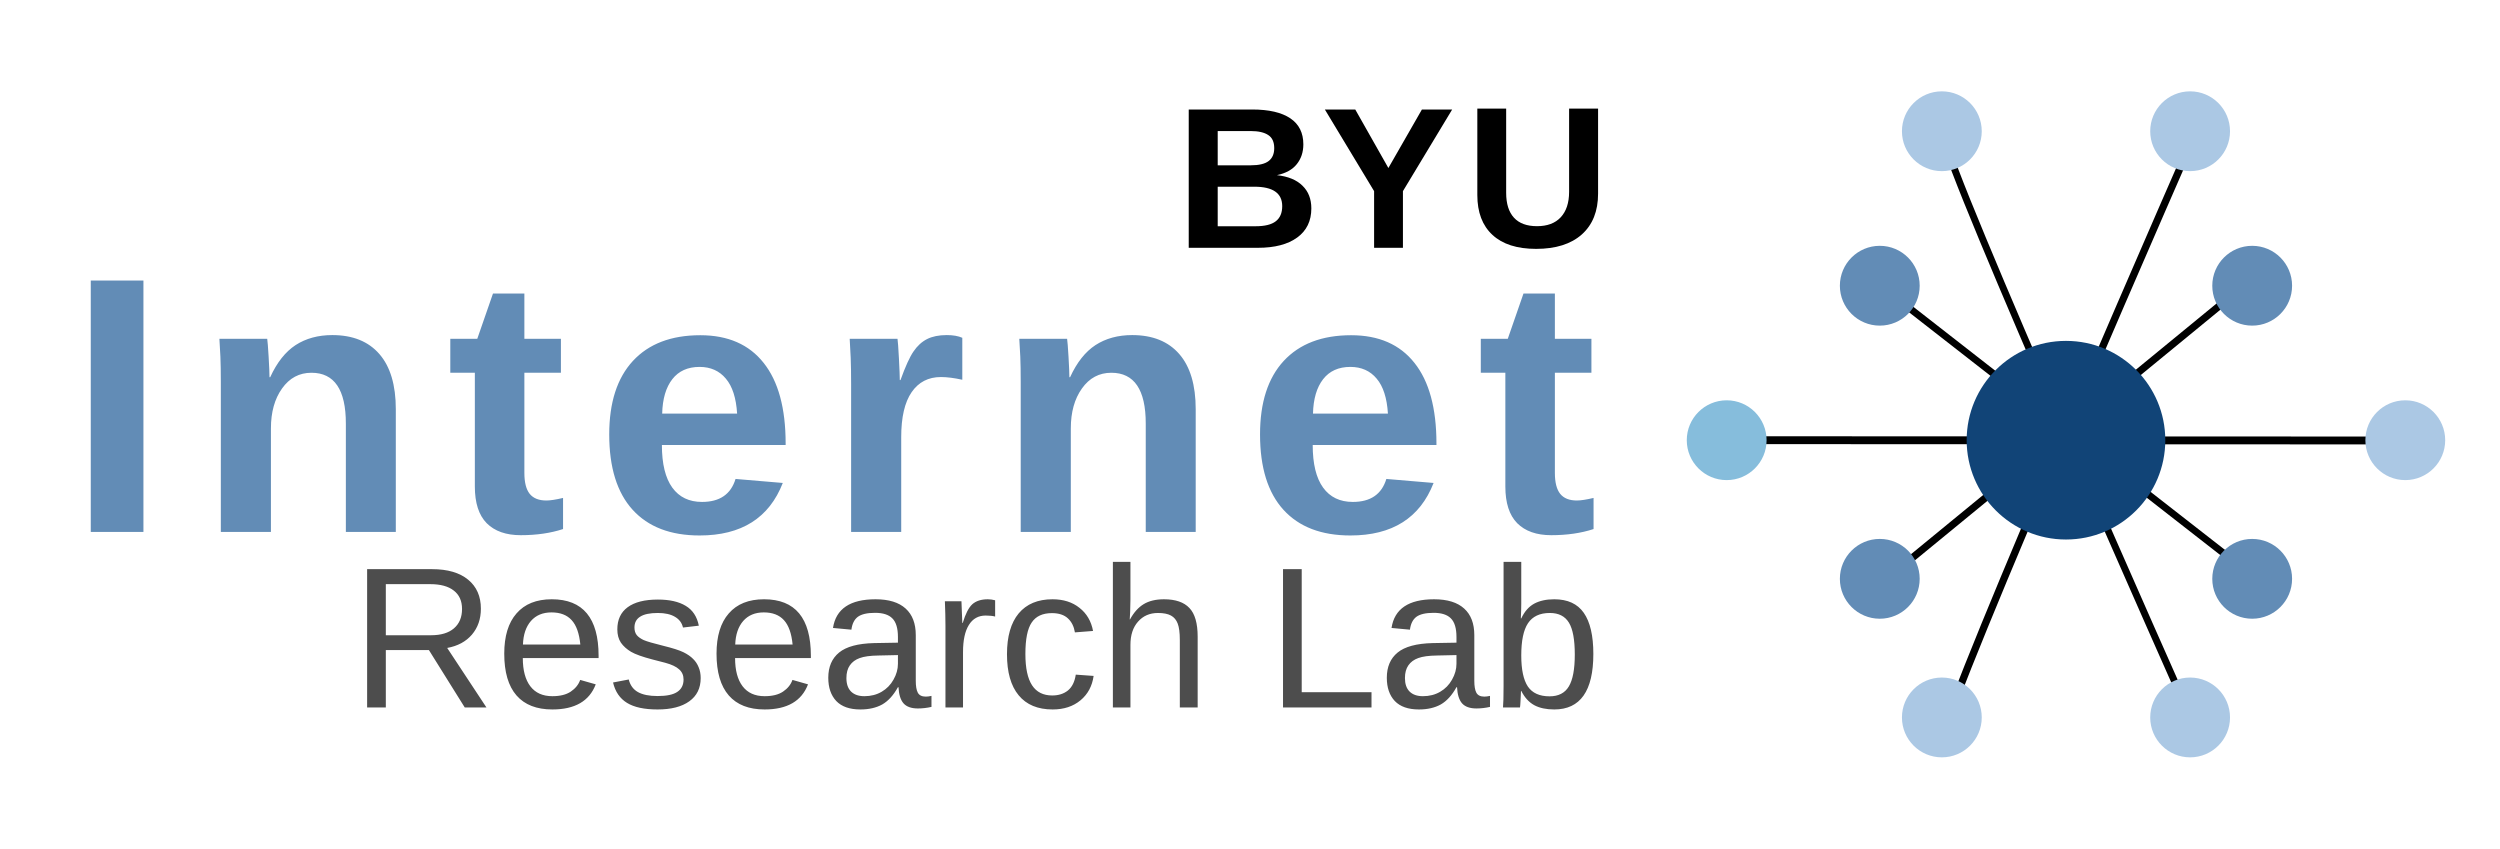
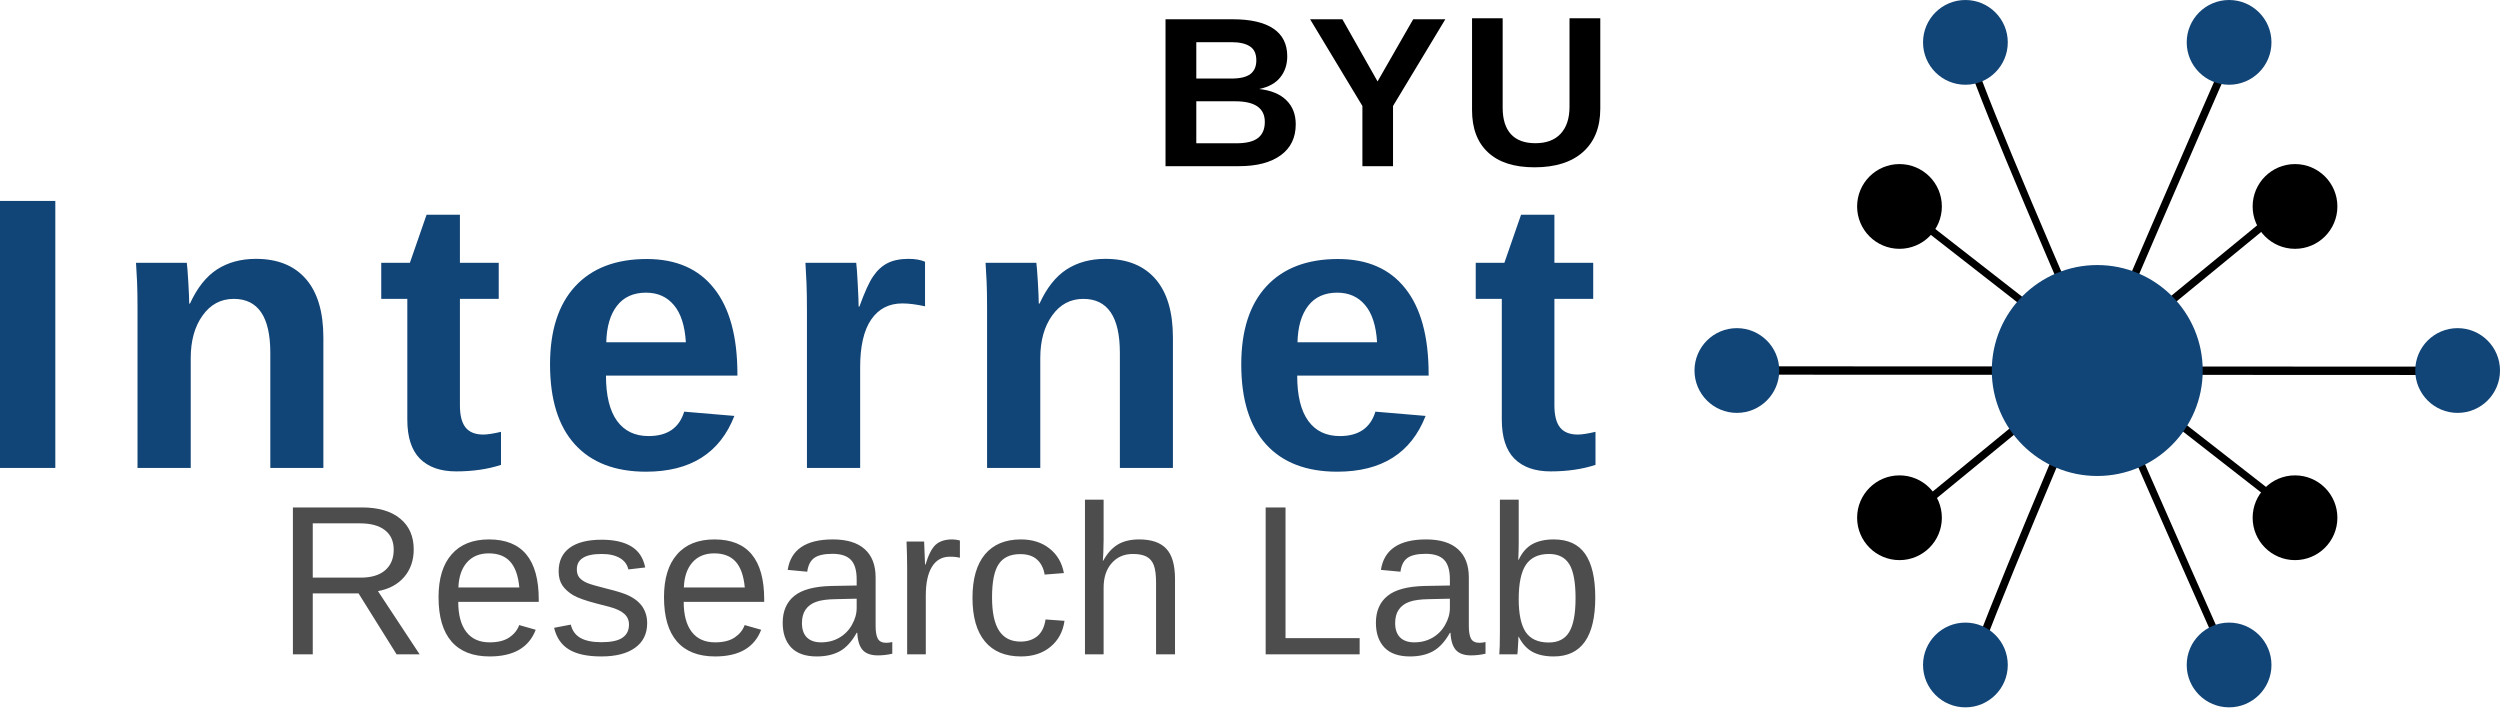
- <svg xmlns="http://www.w3.org/2000/svg" xmlns:xlink="http://www.w3.org/1999/xlink" width="273.683" height="92.909" id="svg2" version="1.1">
+ <svg xmlns="http://www.w3.org/2000/svg" xmlns:xlink="http://www.w3.org/1999/xlink" width="257.683" height="72.909" id="svg2" version="1.1">
  <defs id="defs4">
    <linearGradient id="linearGradient4283">
      <stop style="stop-color:#9c9999;stop-opacity:1;" offset="0" id="stop4285" />
      <stop id="stop4291" offset="1" style="stop-color:#2e2e2e;stop-opacity:0.498;" />
    </linearGradient>
    <linearGradient id="linearGradient3962">
      <stop id="stop3964" offset="0" style="stop-color:#d3e9ff;stop-opacity:1;" />
      <stop id="stop4134" offset="0.155" style="stop-color:#d3e9ff;stop-opacity:1;" />
      <stop id="stop4346" offset="0.75" style="stop-color:#4074ae;stop-opacity:1;" />
      <stop id="stop3966" offset="1" style="stop-color:#36486c;stop-opacity:1;" />
    </linearGradient>
    <linearGradient id="linearGradient4126">
      <stop id="stop4128" offset="0" style="stop-color:#ffffff;stop-opacity:1;" />
      <stop id="stop4130" offset="1" style="stop-color:#ffffff;stop-opacity:0.165;" />
    </linearGradient>
    <linearGradient xlink:href="#linearGradient4305-4-3" id="linearGradient4303-5-9" x1="136.429" y1="197.386" x2="136.429" y2="186.648" gradientUnits="userSpaceOnUse" gradientTransform="matrix(1,0,0,0.2307692,287.3092,-102.99)" />
    <linearGradient id="linearGradient4305-4-3">
      <stop style="stop-color:#000000;stop-opacity:1;" offset="0" id="stop4307-5-6" />
      <stop style="stop-color:#000000;stop-opacity:0;" offset="1" id="stop4309-6-0" />
    </linearGradient>
    <linearGradient xlink:href="#linearGradient4305-4-1" id="linearGradient4303-5-95" x1="136.429" y1="197.386" x2="136.429" y2="186.648" gradientUnits="userSpaceOnUse" gradientTransform="matrix(1,0,0,0.2307692,287.3092,-102.99)" />
    <linearGradient id="linearGradient4305-4-1">
      <stop style="stop-color:#000000;stop-opacity:1;" offset="0" id="stop4307-5-0" />
      <stop style="stop-color:#000000;stop-opacity:0;" offset="1" id="stop4309-6-3" />
    </linearGradient>
  </defs>
-   <g id="layer1" transform="translate(-240.1378,-1063.213)">
+   <g id="layer1" transform="translate(-250.1378,-1073.213)">
    <path style="color:#000000;fill:none;stroke:#000000;stroke-width:0.793;stroke-linecap:butt;stroke-linejoin:miter;stroke-miterlimit:4;stroke-opacity:1;stroke-dasharray:none;stroke-dashoffset:0;marker:none;visibility:visible;display:inline;overflow:visible;enable-background:accumulate" d="m 487.036,1093.466 -41.456,34.015" id="path3794-8-8-1-2-4-9-13" />
    <path style="fill:none;stroke:#000000;stroke-width:0.861;stroke-linecap:butt;stroke-linejoin:miter;stroke-miterlimit:4;stroke-opacity:1;stroke-dasharray:none" d="m 428.043,1111.4 c 0,0 76.974,0.035 76.974,0.035" id="path3796-4-4-6-9-56-4" />
    <path style="color:#000000;fill:none;stroke:#000000;stroke-width:0.763;stroke-linecap:butt;stroke-linejoin:miter;stroke-miterlimit:4;stroke-opacity:1;stroke-dasharray:none;stroke-dashoffset:0;marker:none;visibility:visible;display:inline;overflow:visible;enable-background:accumulate" d="m 486.741,1126.256 -40.867,-31.875" id="path3794-8-8-1-2-4-4-8-87" />
-     <path transform="matrix(1.358942,0,0,1.358942,379.4323,671.5207)" style="color:#000000;fill:#628cb6;fill-opacity:1;fill-rule:nonzero;stroke:none;stroke-width:1.139;marker:none;visibility:visible;display:inline;overflow:visible;enable-background:accumulate" id="path2985-8-8-9-18-2" d="m 82.143,334.862 a 3.214,3.214 0 1 1 -6.429,0 3.214,3.214 0 1 1 6.429,0 z" />
-     <path transform="matrix(1.358942,0,0,1.358942,379.4323,639.4341)" style="color:#000000;fill:#628cb6;fill-opacity:1;fill-rule:nonzero;stroke:none;stroke-width:1.139;marker:none;visibility:visible;display:inline;overflow:visible;enable-background:accumulate" id="path2985-8-8-9-3-5-8" d="m 82.143,334.862 a 3.214,3.214 0 1 1 -6.429,0 3.214,3.214 0 1 1 6.429,0 z" />
-     <path transform="matrix(1.358942,0,0,1.358942,338.664,639.4341)" style="color:#000000;fill:#628cb6;fill-opacity:1;fill-rule:nonzero;stroke:none;stroke-width:1.139;marker:none;visibility:visible;display:inline;overflow:visible;enable-background:accumulate" id="path2985-8-8-9-9-1-7" d="m 82.143,334.862 a 3.214,3.214 0 1 1 -6.429,0 3.214,3.214 0 1 1 6.429,0 z" />
-     <path transform="matrix(1.358942,0,0,1.358942,338.664,671.5207)" style="color:#000000;fill:#628cb6;fill-opacity:1;fill-rule:nonzero;stroke:none;stroke-width:1.139;marker:none;visibility:visible;display:inline;overflow:visible;enable-background:accumulate" id="path2985-8-8-9-7-0-2" d="m 82.143,334.862 a 3.214,3.214 0 1 1 -6.429,0 3.214,3.214 0 1 1 6.429,0 z" />
-     <path transform="matrix(1.358942,0,0,1.358942,396.1931,656.3455)" style="color:#000000;fill:#abc8e4;fill-opacity:1;fill-rule:nonzero;stroke:none;stroke-width:1.139;marker:none;visibility:visible;display:inline;overflow:visible;enable-background:accumulate" id="path2985-8-8-9-1-7-4" d="m 82.143,334.862 a 3.214,3.214 0 1 1 -6.429,0 3.214,3.214 0 1 1 6.429,0 z" />
-     <path transform="matrix(1.358942,0,0,1.358942,321.9032,656.3455)" style="color:#000000;fill:#86bddc;fill-opacity:1;fill-rule:nonzero;stroke:none;stroke-width:1.139;marker:none;visibility:visible;display:inline;overflow:visible;enable-background:accumulate" id="path2985-8-8-9-31-67-8" d="m 82.143,334.862 a 3.214,3.214 0 1 1 -6.429,0 3.214,3.214 0 1 1 6.429,0 z" />
+     <path transform="matrix(1.358942,0,0,1.358942,379.4323,671.5207)" style="color:#000000;fill:#000000;fill-opacity:1;fill-rule:nonzero;stroke:none;stroke-width:0.736;marker:none;visibility:visible;display:inline;overflow:visible;enable-background:accumulate" id="path2985-8-8-9-18-2" d="m 82.143,334.862 c 0,1.775 -1.439,3.214 -3.214,3.214 -1.775,0 -3.214,-1.439 -3.214,-3.214 0,-1.775 1.439,-3.214 3.214,-3.214 1.775,0 3.214,1.439 3.214,3.214 z" />
+     <path transform="matrix(1.358942,0,0,1.358942,379.4323,639.4341)" style="color:#000000;fill:#000000;fill-opacity:1;fill-rule:nonzero;stroke:none;stroke-width:0.736;marker:none;visibility:visible;display:inline;overflow:visible;enable-background:accumulate" id="path2985-8-8-9-3-5-8" d="m 82.143,334.862 c 0,1.775 -1.439,3.214 -3.214,3.214 -1.775,0 -3.214,-1.439 -3.214,-3.214 0,-1.775 1.439,-3.214 3.214,-3.214 1.775,0 3.214,1.439 3.214,3.214 z" />
+     <path transform="matrix(1.358942,0,0,1.358942,338.664,639.4341)" style="color:#000000;fill:#000000;fill-opacity:1;fill-rule:nonzero;stroke:none;stroke-width:0.736;marker:none;visibility:visible;display:inline;overflow:visible;enable-background:accumulate" id="path2985-8-8-9-9-1-7" d="m 82.143,334.862 c 0,1.775 -1.439,3.214 -3.214,3.214 -1.775,0 -3.214,-1.439 -3.214,-3.214 0,-1.775 1.439,-3.214 3.214,-3.214 1.775,0 3.214,1.439 3.214,3.214 z" />
+     <path transform="matrix(1.358942,0,0,1.358942,338.664,671.5207)" style="color:#000000;fill:#000000;fill-opacity:1;fill-rule:nonzero;stroke:none;stroke-width:0.736;marker:none;visibility:visible;display:inline;overflow:visible;enable-background:accumulate" id="path2985-8-8-9-7-0-2" d="m 82.143,334.862 c 0,1.775 -1.439,3.214 -3.214,3.214 -1.775,0 -3.214,-1.439 -3.214,-3.214 0,-1.775 1.439,-3.214 3.214,-3.214 1.775,0 3.214,1.439 3.214,3.214 z" />
+     <path transform="matrix(1.358942,0,0,1.358942,396.1931,656.3455)" style="color:#000000;fill:#114477;fill-opacity:1;fill-rule:nonzero;stroke:none;stroke-width:1.139;marker:none;visibility:visible;display:inline;overflow:visible;enable-background:accumulate" id="path2985-8-8-9-1-7-4" d="m 82.143,334.862 c 0,1.775 -1.439,3.214 -3.214,3.214 -1.775,0 -3.214,-1.439 -3.214,-3.214 0,-1.775 1.439,-3.214 3.214,-3.214 1.775,0 3.214,1.439 3.214,3.214 z" />
+     <path transform="matrix(1.358942,0,0,1.358942,321.9032,656.3455)" style="color:#000000;fill:#114477;fill-opacity:1;fill-rule:nonzero;stroke:none;stroke-width:1.139;marker:none;visibility:visible;display:inline;overflow:visible;enable-background:accumulate" id="path2985-8-8-9-31-67-8" d="m 82.143,334.862 c 0,1.775 -1.439,3.214 -3.214,3.214 -1.775,0 -3.214,-1.439 -3.214,-3.214 0,-1.775 1.439,-3.214 3.214,-3.214 1.775,0 3.214,1.439 3.214,3.214 z" />
    <path style="color:#000000;fill:none;stroke:#000000;stroke-width:0.797;stroke-linecap:butt;stroke-linejoin:miter;stroke-miterlimit:4;stroke-opacity:1;stroke-dasharray:none;stroke-dashoffset:0;marker:none;visibility:visible;display:inline;overflow:visible;enable-background:accumulate" d="m 452.996,1143.523 c -2.8e-4,-3.085 28.173,-67.338 28.173,-67.338" id="path3796-4-4-6-9-5-4-8" />
    <path style="color:#000000;fill:none;stroke:#000000;stroke-width:0.76;stroke-linecap:butt;stroke-linejoin:miter;stroke-miterlimit:4;stroke-opacity:1;stroke-dasharray:none;stroke-dashoffset:0;marker:none;visibility:visible;display:inline;overflow:visible;enable-background:accumulate" d="m 453.037,1078.396 c -2.5e-4,2.871 26.601,62.665 26.601,62.665" id="path3796-4-4-6-9-5-2-8-9" />
-     <path transform="matrix(1.358942,0,0,1.358942,345.4587,686.6958)" style="color:#000000;fill:#abc8e4;fill-opacity:1;fill-rule:nonzero;stroke:none;stroke-width:1.139;marker:none;visibility:visible;display:inline;overflow:visible;enable-background:accumulate" id="path2985-8-8-9-31-6-3-2" d="m 82.143,334.862 a 3.214,3.214 0 1 1 -6.429,0 3.214,3.214 0 1 1 6.429,0 z" />
-     <path transform="matrix(1.358942,0,0,1.358942,372.6376,686.6958)" style="color:#000000;fill:#abc8e4;fill-opacity:1;fill-rule:nonzero;stroke:none;stroke-width:1.139;marker:none;visibility:visible;display:inline;overflow:visible;enable-background:accumulate" id="path2985-8-8-9-31-5-2-6" d="m 82.143,334.862 a 3.214,3.214 0 1 1 -6.429,0 3.214,3.214 0 1 1 6.429,0 z" />
-     <path transform="matrix(1.358942,0,0,1.358942,372.6376,622.5226)" style="color:#000000;fill:#abc8e4;fill-opacity:1;fill-rule:nonzero;stroke:none;stroke-width:1.139;marker:none;visibility:visible;display:inline;overflow:visible;enable-background:accumulate" id="path2985-8-8-9-31-9-6-9" d="m 82.143,334.862 a 3.214,3.214 0 1 1 -6.429,0 3.214,3.214 0 1 1 6.429,0 z" />
-     <path transform="matrix(1.358942,0,0,1.358942,345.4587,622.5226)" style="color:#000000;fill:#abc8e4;fill-opacity:1;fill-rule:nonzero;stroke:none;stroke-width:1.139;marker:none;visibility:visible;display:inline;overflow:visible;enable-background:accumulate" id="path2985-8-8-9-31-59-6-7" d="m 82.143,334.862 a 3.214,3.214 0 1 1 -6.429,0 3.214,3.214 0 1 1 6.429,0 z" />
-     <path transform="matrix(3.382255,0,0,3.382255,199.3509,-21.18553)" style="color:#000000;fill:#114477;fill-opacity:1;fill-rule:nonzero;stroke:none;stroke-width:0.458;marker:none;visibility:visible;display:inline;overflow:visible;enable-background:accumulate" id="path2985-4-0-7-8-3" d="m 82.143,334.862 a 3.214,3.214 0 1 1 -6.429,0 3.214,3.214 0 1 1 6.429,0 z" />
-     <g id="g3872" transform="translate(-4,0.0829497)">
-       <g id="g3901" transform="translate(1.291565,-4)">
-         <text xml:space="preserve" style="font-size:22px;font-style:normal;font-variant:normal;font-weight:bold;font-stretch:normal;text-indent:0;text-align:start;text-decoration:none;line-height:125%;letter-spacing:3px;word-spacing:0px;text-transform:none;direction:ltr;block-progression:tb;writing-mode:lr-tb;text-anchor:start;baseline-shift:baseline;color:#000000;fill:#000000;fill-opacity:1;fill-rule:nonzero;stroke:none;stroke-width:1;marker:none;visibility:visible;display:inline;overflow:visible;enable-background:accumulate;font-family:Arial;-inkscape-font-specification:Arial Bold" x="371.511" y="1094.259" id="text2985-9-9-9-0-9-9-0-3">
-           <tspan x="371.511" y="1094.259" style="font-size:22px;font-style:normal;font-variant:normal;font-weight:bold;font-stretch:normal;text-indent:0;text-align:start;text-decoration:none;line-height:125%;letter-spacing:3px;word-spacing:0px;text-transform:none;direction:ltr;block-progression:tb;writing-mode:lr-tb;text-anchor:start;baseline-shift:baseline;color:#000000;fill:#000000;fill-opacity:1;fill-rule:nonzero;stroke:none;stroke-width:1;marker:none;visibility:visible;display:inline;overflow:visible;enable-background:accumulate;font-family:Arial;-inkscape-font-specification:Arial Bold" id="tspan2989-2-0-5-4-2-3-2-5">B</tspan>
-         </text>
-         <text xml:space="preserve" style="font-size:22px;font-style:normal;font-variant:normal;font-weight:900;font-stretch:normal;text-indent:0;text-align:start;text-decoration:none;line-height:125%;letter-spacing:3px;word-spacing:0px;text-transform:none;direction:ltr;block-progression:tb;writing-mode:lr-tb;text-anchor:start;baseline-shift:baseline;color:#000000;fill:#000000;fill-opacity:1;fill-rule:nonzero;stroke:none;stroke-width:1;marker:none;visibility:visible;display:inline;overflow:visible;enable-background:accumulate;font-family:Lato;-inkscape-font-specification:Lato Heavy" x="387.507" y="1094.259" id="text2985-9-9-9-0-9-3-2-5-5">
-           <tspan x="387.507" y="1094.259" style="font-size:22px;font-style:normal;font-variant:normal;font-weight:bold;font-stretch:normal;text-indent:0;text-align:start;text-decoration:none;line-height:125%;letter-spacing:3px;word-spacing:0px;text-transform:none;direction:ltr;block-progression:tb;writing-mode:lr-tb;text-anchor:start;baseline-shift:baseline;color:#000000;fill:#000000;fill-opacity:1;fill-rule:nonzero;stroke:none;stroke-width:1;marker:none;visibility:visible;display:inline;overflow:visible;enable-background:accumulate;font-family:Arial;-inkscape-font-specification:Arial Bold" id="tspan2989-2-0-5-4-2-8-78-5-3">Y</tspan>
-         </text>
-         <text xml:space="preserve" style="font-size:22px;font-style:normal;font-variant:normal;font-weight:bold;font-stretch:normal;text-indent:0;text-align:start;text-decoration:none;line-height:125%;letter-spacing:3px;word-spacing:0px;text-transform:none;direction:ltr;block-progression:tb;writing-mode:lr-tb;text-anchor:start;baseline-shift:baseline;color:#000000;fill:#000000;fill-opacity:1;fill-rule:nonzero;stroke:none;stroke-width:1;marker:none;visibility:visible;display:inline;overflow:visible;enable-background:accumulate;font-family:Arial;-inkscape-font-specification:Arial Bold" x="403.245" y="1094.159" id="text2985-9-9-9-0-9-2-29-0-5">
-           <tspan x="403.245" y="1094.159" style="font-size:22px;font-style:normal;font-variant:normal;font-weight:bold;font-stretch:normal;text-indent:0;text-align:start;text-decoration:none;line-height:125%;letter-spacing:3px;word-spacing:0px;text-transform:none;direction:ltr;block-progression:tb;writing-mode:lr-tb;text-anchor:start;baseline-shift:baseline;color:#000000;fill:#000000;fill-opacity:1;fill-rule:nonzero;stroke:none;stroke-width:1;marker:none;visibility:visible;display:inline;overflow:visible;enable-background:accumulate;font-family:Arial;-inkscape-font-specification:Arial Bold" id="tspan2989-2-0-5-4-2-9-36-8-3">U</tspan>
-         </text>
-       </g>
-       <text id="text2985-5-3-0-1-7" y="1121.36" x="251.403" style="font-size:40px;font-style:normal;font-variant:normal;font-weight:bold;font-stretch:normal;text-indent:0;text-align:start;text-decoration:none;line-height:125%;letter-spacing:3px;word-spacing:0px;text-transform:none;direction:ltr;block-progression:tb;writing-mode:lr-tb;text-anchor:start;baseline-shift:baseline;color:#000000;fill:#3588b6;fill-opacity:1;fill-rule:nonzero;stroke:none;stroke-width:1.139;marker:none;visibility:visible;display:inline;overflow:visible;enable-background:accumulate;font-family:Arial;-inkscape-font-specification:Arial Bold" xml:space="preserve">
-         <tspan id="tspan2989-7-5-5-7-73" style="font-size:40px;font-style:normal;font-variant:normal;font-weight:bold;font-stretch:normal;text-indent:0;text-align:start;text-decoration:none;line-height:125%;letter-spacing:3px;word-spacing:0px;text-transform:none;direction:ltr;block-progression:tb;writing-mode:lr-tb;text-anchor:start;baseline-shift:baseline;color:#000000;fill:#628cb6;fill-opacity:1;fill-rule:nonzero;stroke:none;stroke-width:1.139;marker:none;visibility:visible;display:inline;overflow:visible;enable-background:accumulate;font-family:Arial;-inkscape-font-specification:Arial Bold" y="1121.36" x="251.403">Internet</tspan>
+     <path transform="matrix(1.358942,0,0,1.358942,345.4587,686.6958)" style="color:#000000;fill:#114477;fill-opacity:1;fill-rule:nonzero;stroke:none;stroke-width:1.139;marker:none;visibility:visible;display:inline;overflow:visible;enable-background:accumulate" id="path2985-8-8-9-31-6-3-2" d="m 82.143,334.862 c 0,1.775 -1.439,3.214 -3.214,3.214 -1.775,0 -3.214,-1.439 -3.214,-3.214 0,-1.775 1.439,-3.214 3.214,-3.214 1.775,0 3.214,1.439 3.214,3.214 z" />
+     <path transform="matrix(1.358942,0,0,1.358942,372.6376,686.6958)" style="color:#000000;fill:#114477;fill-opacity:1;fill-rule:nonzero;stroke:none;stroke-width:1.139;marker:none;visibility:visible;display:inline;overflow:visible;enable-background:accumulate" id="path2985-8-8-9-31-5-2-6" d="m 82.143,334.862 c 0,1.775 -1.439,3.214 -3.214,3.214 -1.775,0 -3.214,-1.439 -3.214,-3.214 0,-1.775 1.439,-3.214 3.214,-3.214 1.775,0 3.214,1.439 3.214,3.214 z" />
+     <path transform="matrix(1.358942,0,0,1.358942,372.6376,622.5226)" style="color:#000000;fill:#114477;fill-opacity:1;fill-rule:nonzero;stroke:none;stroke-width:1.139;marker:none;visibility:visible;display:inline;overflow:visible;enable-background:accumulate" id="path2985-8-8-9-31-9-6-9" d="m 82.143,334.862 c 0,1.775 -1.439,3.214 -3.214,3.214 -1.775,0 -3.214,-1.439 -3.214,-3.214 0,-1.775 1.439,-3.214 3.214,-3.214 1.775,0 3.214,1.439 3.214,3.214 z" />
+     <path transform="matrix(1.358942,0,0,1.358942,345.4587,622.5226)" style="color:#000000;fill:#114477;fill-opacity:1;fill-rule:nonzero;stroke:none;stroke-width:1.139;marker:none;visibility:visible;display:inline;overflow:visible;enable-background:accumulate" id="path2985-8-8-9-31-59-6-7" d="m 82.143,334.862 c 0,1.775 -1.439,3.214 -3.214,3.214 -1.775,0 -3.214,-1.439 -3.214,-3.214 0,-1.775 1.439,-3.214 3.214,-3.214 1.775,0 3.214,1.439 3.214,3.214 z" />
+     <path transform="matrix(3.382255,0,0,3.382255,199.3509,-21.18553)" style="color:#000000;fill:#114477;fill-opacity:1;fill-rule:nonzero;stroke:none;stroke-width:0.458;marker:none;visibility:visible;display:inline;overflow:visible;enable-background:accumulate" id="path2985-4-0-7-8-3" d="m 82.143,334.862 c 0,1.775 -1.439,3.214 -3.214,3.214 -1.775,0 -3.214,-1.439 -3.214,-3.214 0,-1.775 1.439,-3.214 3.214,-3.214 1.775,0 3.214,1.439 3.214,3.214 z" />
+     <g transform="translate(-2.708435,-3.91705)" id="g3901">
+       <text id="text2985-9-9-9-0-9-9-0-3" y="1094.259" x="371.511" style="font-size:22px;font-style:normal;font-variant:normal;font-weight:bold;font-stretch:normal;text-indent:0;text-align:start;text-decoration:none;line-height:125%;letter-spacing:3px;word-spacing:0px;text-transform:none;direction:ltr;block-progression:tb;writing-mode:lr-tb;text-anchor:start;baseline-shift:baseline;color:#000000;fill:#000000;fill-opacity:1;fill-rule:nonzero;stroke:none;stroke-width:1;marker:none;visibility:visible;display:inline;overflow:visible;enable-background:accumulate;font-family:Arial;-inkscape-font-specification:Arial Bold" xml:space="preserve">
+         <tspan id="tspan2989-2-0-5-4-2-3-2-5" style="font-size:22px;font-style:normal;font-variant:normal;font-weight:bold;font-stretch:normal;text-indent:0;text-align:start;text-decoration:none;line-height:125%;letter-spacing:3px;word-spacing:0px;text-transform:none;direction:ltr;block-progression:tb;writing-mode:lr-tb;text-anchor:start;baseline-shift:baseline;color:#000000;fill:#000000;fill-opacity:1;fill-rule:nonzero;stroke:none;stroke-width:1;marker:none;visibility:visible;display:inline;overflow:visible;enable-background:accumulate;font-family:Arial;-inkscape-font-specification:Arial Bold" y="1094.259" x="371.511">B</tspan>
      </text>
-       <text id="text2993-5-9-9-8-91" y="1140.575" x="282.516" style="font-size:22px;font-style:normal;font-variant:normal;font-weight:normal;font-stretch:normal;text-align:start;line-height:125%;letter-spacing:0px;word-spacing:0px;writing-mode:lr-tb;text-anchor:start;fill:#000000;fill-opacity:1;stroke:none;font-family:Arial;-inkscape-font-specification:Arial" xml:space="preserve">
-         <tspan style="font-size:22px;font-style:normal;font-variant:normal;font-weight:normal;font-stretch:normal;text-align:start;line-height:125%;writing-mode:lr-tb;text-anchor:start;fill:#4d4d4d;font-family:Arial;-inkscape-font-specification:Arial" y="1140.575" x="282.516" id="tspan2995-79-6-0-8-4">Research Lab</tspan>
+       <text id="text2985-9-9-9-0-9-3-2-5-5" y="1094.259" x="387.507" style="font-size:22px;font-style:normal;font-variant:normal;font-weight:900;font-stretch:normal;text-indent:0;text-align:start;text-decoration:none;line-height:125%;letter-spacing:3px;word-spacing:0px;text-transform:none;direction:ltr;block-progression:tb;writing-mode:lr-tb;text-anchor:start;baseline-shift:baseline;color:#000000;fill:#000000;fill-opacity:1;fill-rule:nonzero;stroke:none;stroke-width:1;marker:none;visibility:visible;display:inline;overflow:visible;enable-background:accumulate;font-family:Lato;-inkscape-font-specification:Lato Heavy" xml:space="preserve">
+         <tspan id="tspan2989-2-0-5-4-2-8-78-5-3" style="font-size:22px;font-style:normal;font-variant:normal;font-weight:bold;font-stretch:normal;text-indent:0;text-align:start;text-decoration:none;line-height:125%;letter-spacing:3px;word-spacing:0px;text-transform:none;direction:ltr;block-progression:tb;writing-mode:lr-tb;text-anchor:start;baseline-shift:baseline;color:#000000;fill:#000000;fill-opacity:1;fill-rule:nonzero;stroke:none;stroke-width:1;marker:none;visibility:visible;display:inline;overflow:visible;enable-background:accumulate;font-family:Arial;-inkscape-font-specification:Arial Bold" y="1094.259" x="387.507">Y</tspan>
+       </text>
+       <text id="text2985-9-9-9-0-9-2-29-0-5" y="1094.159" x="403.245" style="font-size:22px;font-style:normal;font-variant:normal;font-weight:bold;font-stretch:normal;text-indent:0;text-align:start;text-decoration:none;line-height:125%;letter-spacing:3px;word-spacing:0px;text-transform:none;direction:ltr;block-progression:tb;writing-mode:lr-tb;text-anchor:start;baseline-shift:baseline;color:#000000;fill:#000000;fill-opacity:1;fill-rule:nonzero;stroke:none;stroke-width:1;marker:none;visibility:visible;display:inline;overflow:visible;enable-background:accumulate;font-family:Arial;-inkscape-font-specification:Arial Bold" xml:space="preserve">
+         <tspan id="tspan2989-2-0-5-4-2-9-36-8-3" style="font-size:22px;font-style:normal;font-variant:normal;font-weight:bold;font-stretch:normal;text-indent:0;text-align:start;text-decoration:none;line-height:125%;letter-spacing:3px;word-spacing:0px;text-transform:none;direction:ltr;block-progression:tb;writing-mode:lr-tb;text-anchor:start;baseline-shift:baseline;color:#000000;fill:#000000;fill-opacity:1;fill-rule:nonzero;stroke:none;stroke-width:1;marker:none;visibility:visible;display:inline;overflow:visible;enable-background:accumulate;font-family:Arial;-inkscape-font-specification:Arial Bold" y="1094.159" x="403.245">U</tspan>
      </text>
    </g>
+     <text xml:space="preserve" style="font-size:40px;font-style:normal;font-variant:normal;font-weight:bold;font-stretch:normal;text-indent:0;text-align:start;text-decoration:none;line-height:125%;letter-spacing:3px;word-spacing:0px;text-transform:none;direction:ltr;block-progression:tb;writing-mode:lr-tb;text-anchor:start;baseline-shift:baseline;color:#000000;fill:#114477;fill-opacity:1;fill-rule:nonzero;stroke:none;stroke-width:1.548;marker:none;visibility:visible;display:inline;overflow:visible;enable-background:accumulate;font-family:Arial;-inkscape-font-specification:Arial Bold" x="247.403" y="1121.443" id="text2985-5-3-0-1-7">
+       <tspan x="247.403" y="1121.443" style="font-size:40px;font-style:normal;font-variant:normal;font-weight:bold;font-stretch:normal;text-indent:0;text-align:start;text-decoration:none;line-height:125%;letter-spacing:3px;word-spacing:0px;text-transform:none;direction:ltr;block-progression:tb;writing-mode:lr-tb;text-anchor:start;baseline-shift:baseline;color:#000000;fill:#114477;fill-opacity:1;fill-rule:nonzero;stroke:none;stroke-width:1.548;marker:none;visibility:visible;display:inline;overflow:visible;enable-background:accumulate;font-family:Arial;-inkscape-font-specification:Arial Bold" id="tspan2989-7-5-5-7-73">Internet</tspan>
+     </text>
+     <text xml:space="preserve" style="font-size:22px;font-style:normal;font-variant:normal;font-weight:normal;font-stretch:normal;text-align:start;line-height:125%;letter-spacing:0px;word-spacing:0px;writing-mode:lr-tb;text-anchor:start;fill:#000000;fill-opacity:1;stroke:none;font-family:Arial;-inkscape-font-specification:Arial" x="278.516" y="1140.658" id="text2993-5-9-9-8-91">
+       <tspan id="tspan2995-79-6-0-8-4" x="278.516" y="1140.658" style="font-size:22px;font-style:normal;font-variant:normal;font-weight:normal;font-stretch:normal;text-align:start;line-height:125%;writing-mode:lr-tb;text-anchor:start;fill:#4d4d4d;font-family:Arial;-inkscape-font-specification:Arial">Research Lab</tspan>
+     </text>
  </g>
</svg>
